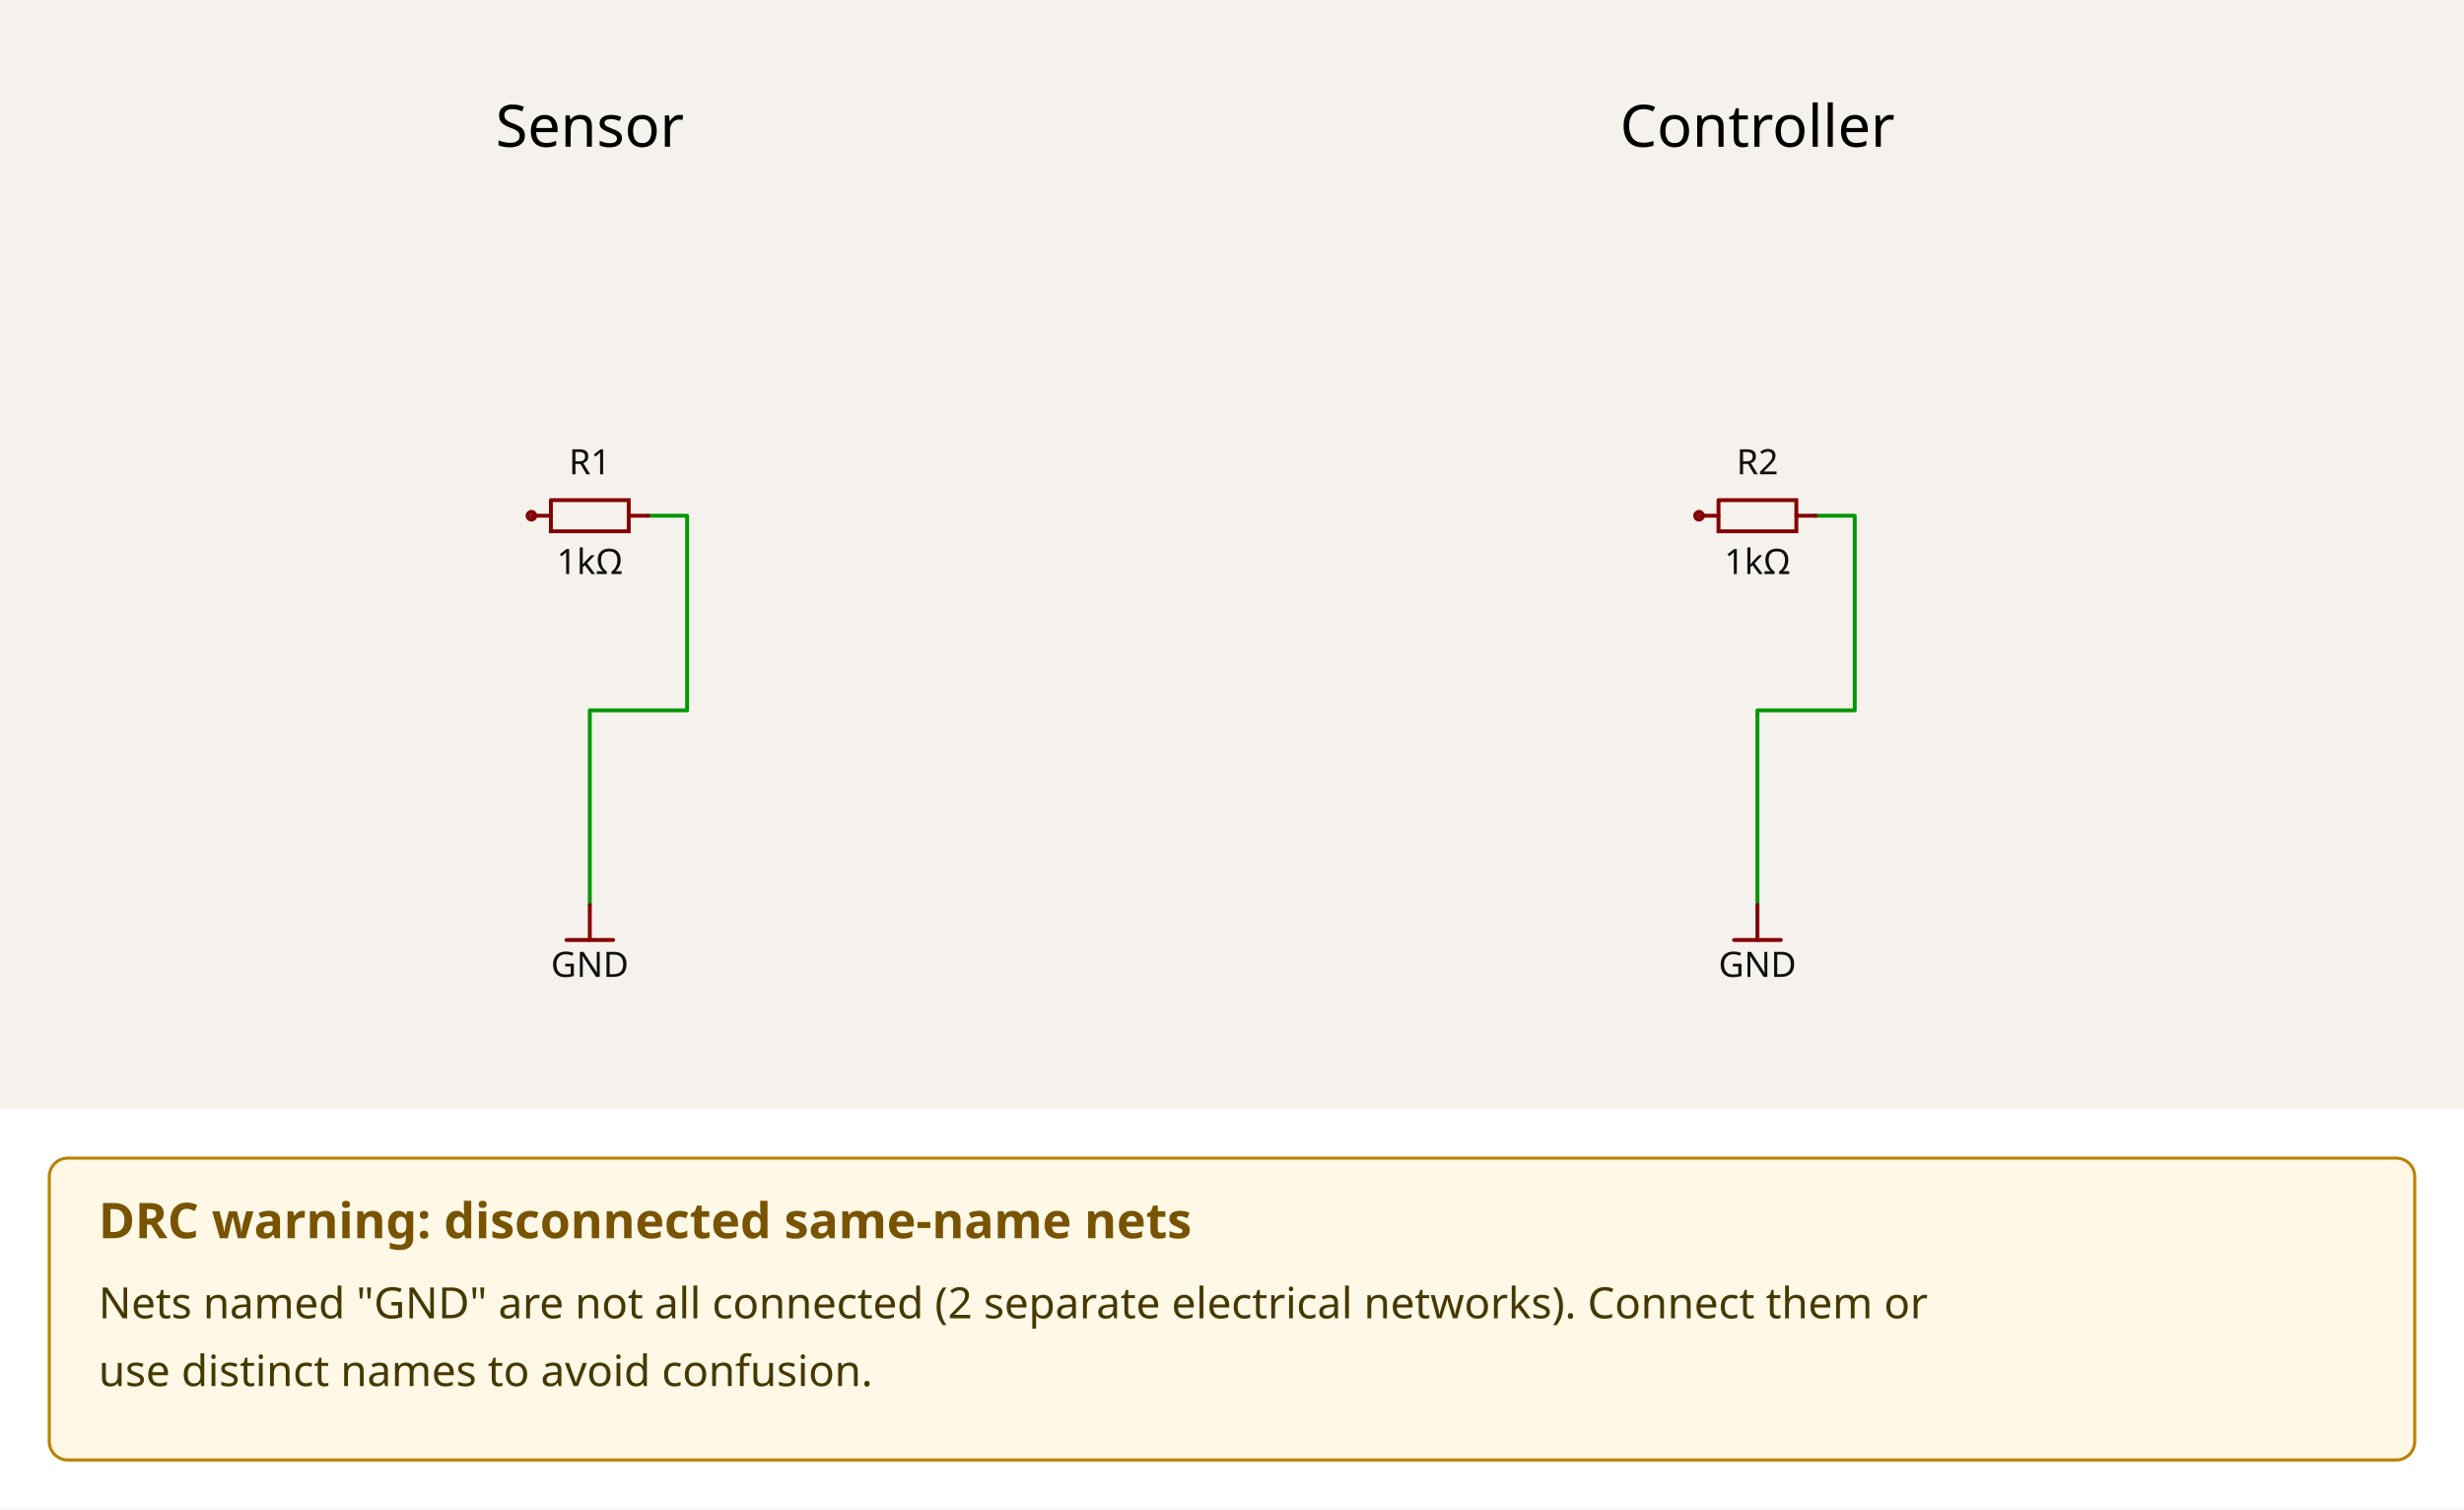
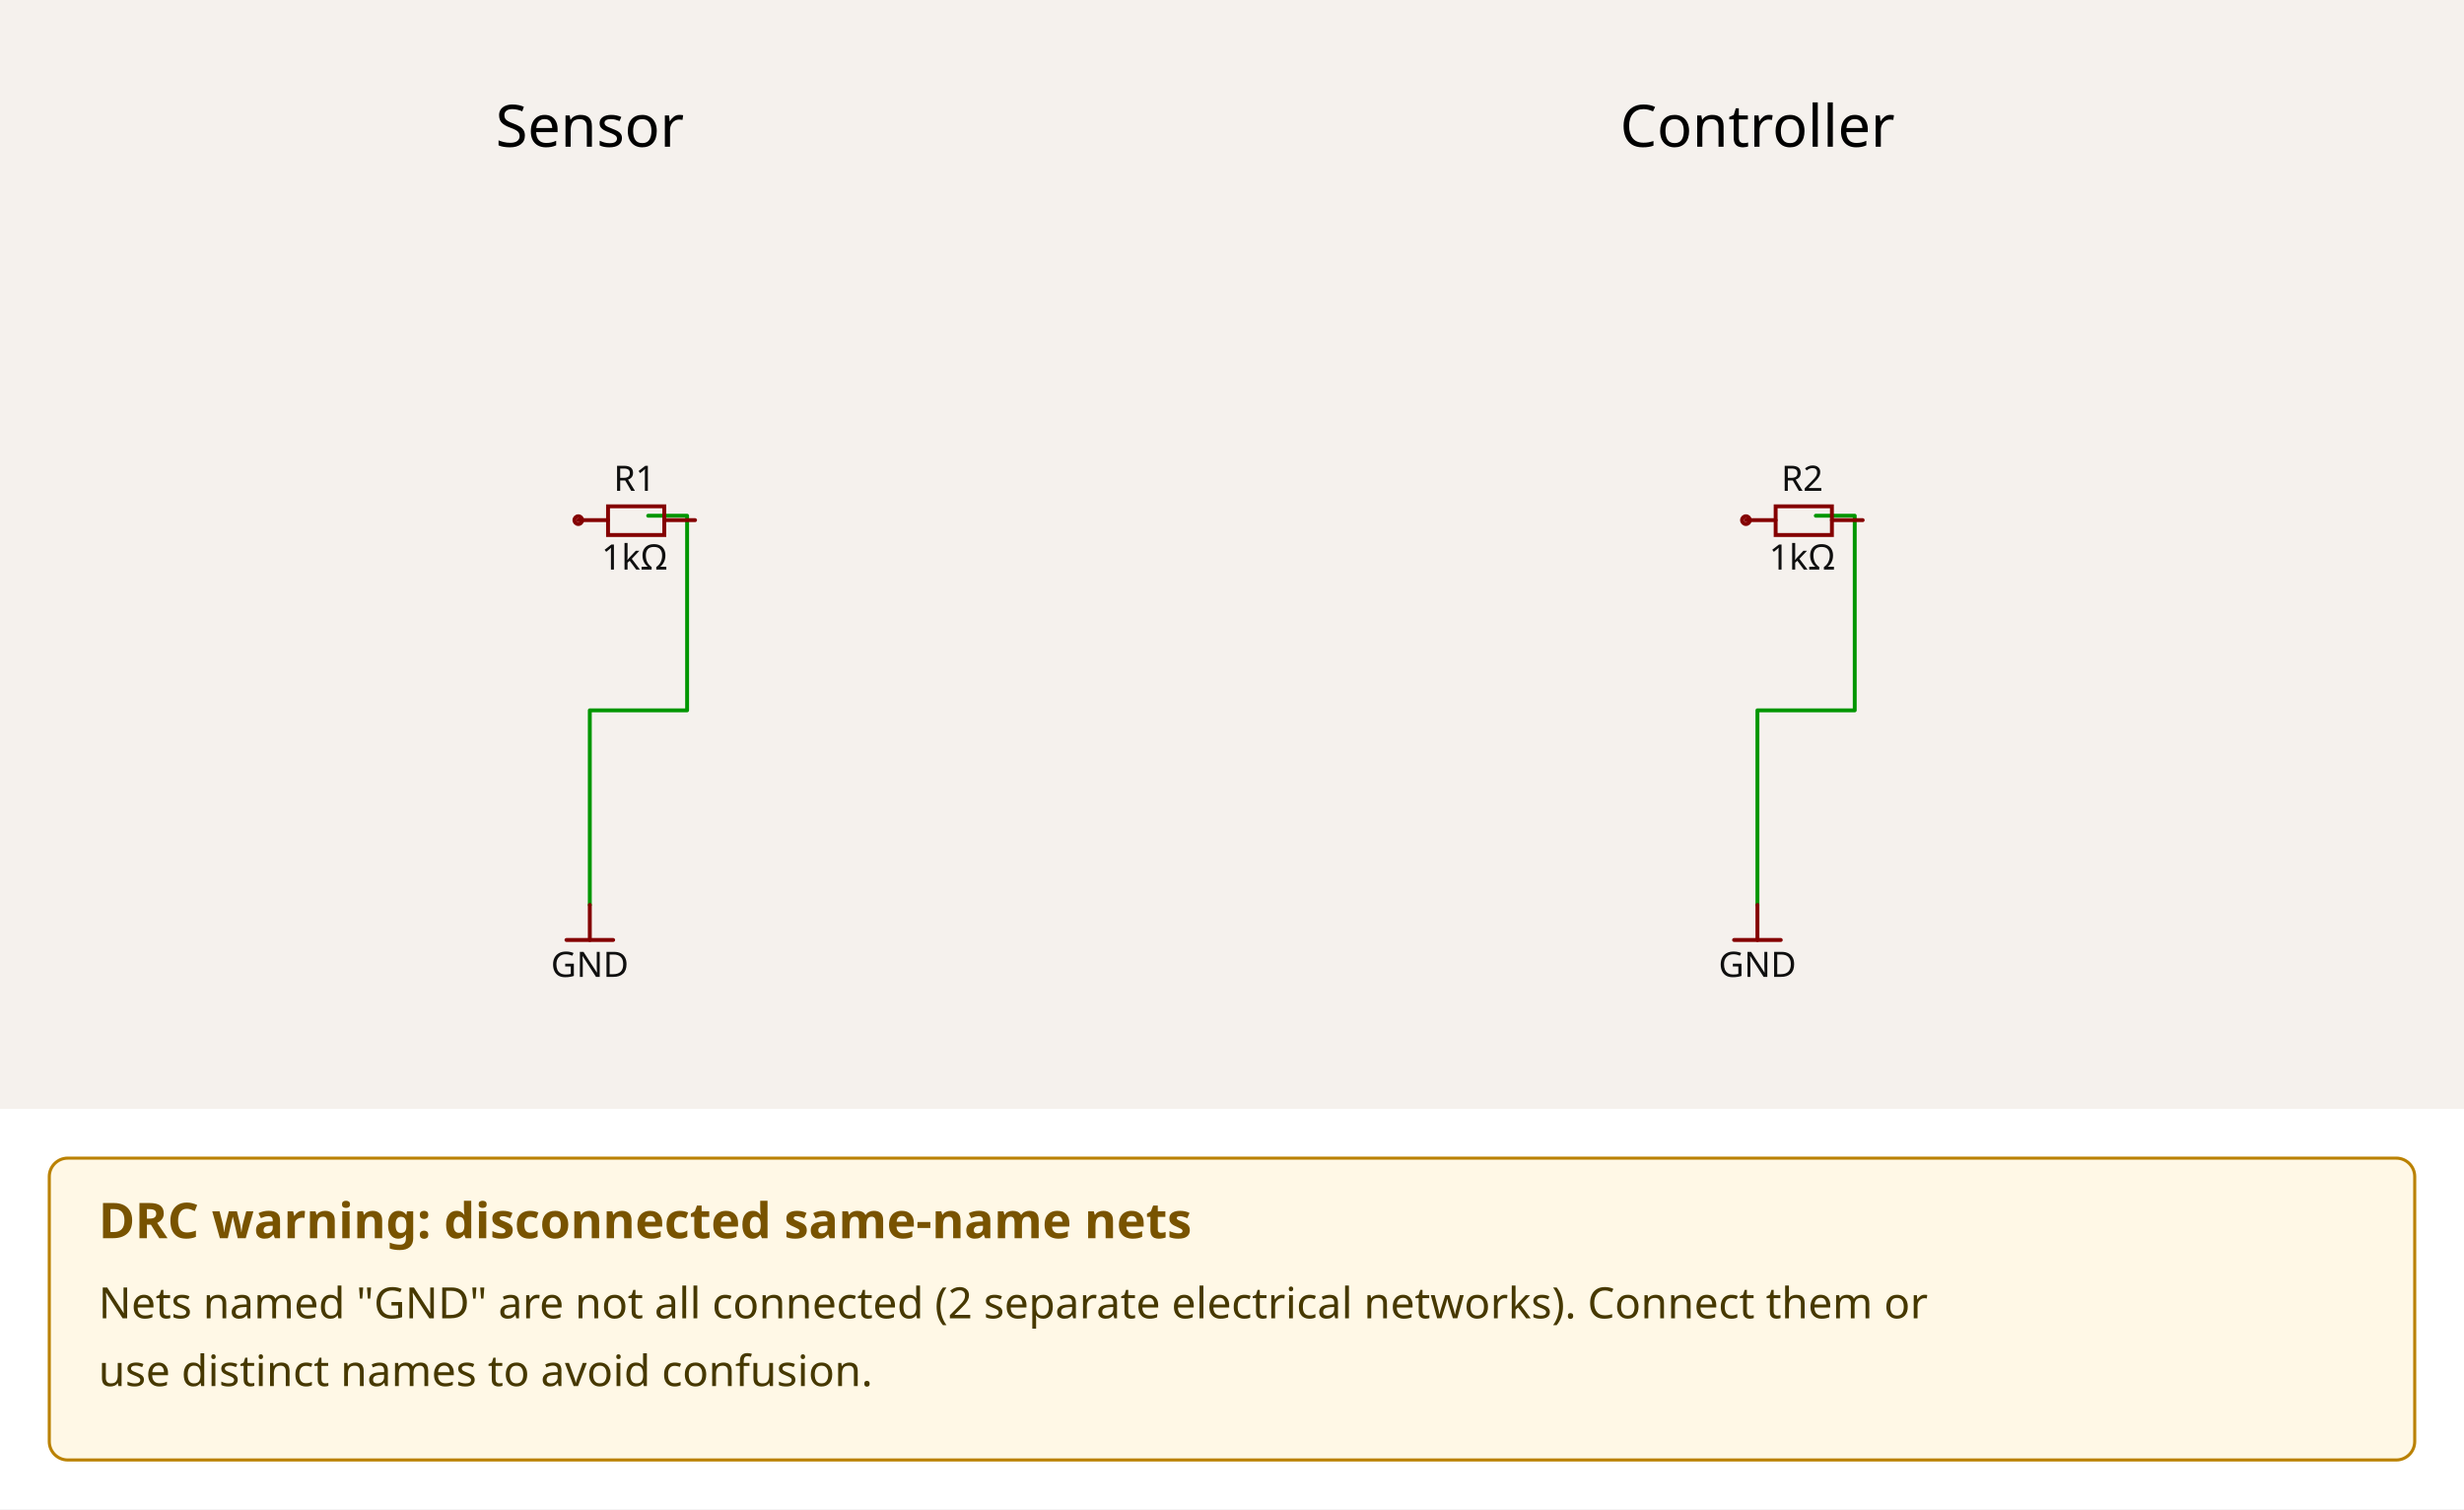
<svg xmlns="http://www.w3.org/2000/svg" width="800" height="490" viewBox="0 0 800 490">
  <rect width="800" height="490" fill="white" />
-   <svg class="tscircuit-schematic" width="800" height="360" style="background-color: rgb(245, 241, 237)" data-real-to-screen-transform="matrix(63.1830201484,0,0,-63.1830201484,191.4960335104,167.4350033932)" data-software-used-string="@tscircuit/core@0.0.1658">
+   <svg class="tscircuit-schematic" width="800" height="360" style="background-color: rgb(245, 241, 237)" data-real-to-screen-transform="matrix(63.1830201484,0,0,-63.1830201484,191.4960335104,167.4350033932)" data-software-used-string="@tscircuit/core@0.0.1929">
    <style>
              .boundary { fill: rgb(245, 241, 237); }
              .schematic-boundary { fill: none; stroke: #fff; }
              .component { fill: none; stroke: rgb(132, 0, 0); }
              .chip { fill: rgb(255, 255, 194); stroke: rgb(132, 0, 0); }
              .component-pin { fill: none; stroke: rgb(132, 0, 0); }
              .text { font-family: sans-serif; fill: rgb(0, 150, 0); }
              .pin-number { fill: rgb(169, 0, 0); }
              .port-label { fill: rgb(0, 100, 100); }
              .component-name { fill: rgb(0, 100, 100); }
              
            </style>
    <rect class="boundary" x="0" y="0" width="800" height="360" />
    <g class="trace sch-trace" data-layer="base" data-circuit-json-type="schematic_trace" data-schematic-trace-id="schematic_trace_0" data-subcircuit-connectivity-map-key="Sensor_connectivity_net0">
      <path d="M 210.451 167.435 L 223.088 167.435 L 223.088 230.618 L 191.496 230.618 L 191.496 293.801" class="trace-invisible-hover-outline sch-trace-hitbox" stroke="rgb(0, 150, 0)" fill="none" stroke-width="10.109px" stroke-linecap="round" opacity="0" stroke-linejoin="round" />
      <path class="sch-trace-path" d="M 210.451 167.435 L 223.088 167.435 L 223.088 230.618 L 191.496 230.618 L 191.496 293.801" stroke="rgb(0, 150, 0)" fill="none" stroke-width="1.264px" stroke-linecap="round" stroke-linejoin="round" />
    </g>
    <g class="trace sch-trace" data-layer="base" data-circuit-json-type="schematic_trace" data-schematic-trace-id="schematic_trace_1" data-subcircuit-connectivity-map-key="Controller_connectivity_net0">
      <path d="M 589.549 167.435 L 602.186 167.435 L 602.186 230.618 L 570.594 230.618 L 570.594 293.801" class="trace-invisible-hover-outline sch-trace-hitbox" stroke="rgb(0, 150, 0)" fill="none" stroke-width="10.109px" stroke-linecap="round" opacity="0" stroke-linejoin="round" />
      <path class="sch-trace-path" d="M 589.549 167.435 L 602.186 167.435 L 602.186 230.618 L 570.594 230.618 L 570.594 293.801" stroke="rgb(0, 150, 0)" fill="none" stroke-width="1.264px" stroke-linecap="round" stroke-linejoin="round" />
    </g>
    <g class="trace-overlays sch-trace-overlays" data-layer="overlay" data-circuit-json-type="schematic_trace" data-schematic-trace-id="schematic_trace_0" data-subcircuit-connectivity-map-key="Sensor_connectivity_net0" />
    <g class="trace-overlays sch-trace-overlays" data-layer="overlay" data-circuit-json-type="schematic_trace" data-schematic-trace-id="schematic_trace_1" data-subcircuit-connectivity-map-key="Controller_connectivity_net0" />
    <g class="sch-component" data-circuit-json-type="schematic_component" data-schematic-component-id="schematic_component_0">
-       <rect class="component-overlay sch-component-overlay" x="172.541" y="162.382" width="37.91" height="10.107" fill="transparent" />
-       <path class="sch-component-symbol-path" d="M 172.541 167.435 L 178.861 167.435" stroke="rgb(132, 0, 0)" fill="none" stroke-width="1.264px" stroke-linecap="round" />
-       <path class="sch-component-symbol-path" d="M 204.131 167.435 L 210.451 167.435" stroke="rgb(132, 0, 0)" fill="none" stroke-width="1.264px" stroke-linecap="round" />
-       <path class="sch-component-symbol-path" d="M 178.861 162.382 L 204.131 162.382 L 204.131 172.488 L 178.861 172.488 L 178.861 162.382" stroke="rgb(132, 0, 0)" fill="none" stroke-width="1.264px" stroke-linecap="round" />
-       <text class="sch-component-name sch-component-text" x="191.496" y="157.326" stroke="rgb(245, 241, 237)" stroke-width="1.264px" paint-order="stroke" fill="rgb(15, 15, 15)" font-family="sans-serif" text-anchor="middle" dominant-baseline="ideographic" font-size="11.373px">R1</text>
-       <text class="sch-component-text" x="191.496" y="177.544" fill="rgb(15, 15, 15)" font-family="sans-serif" text-anchor="middle" dominant-baseline="hanging" font-size="11.373px">1kΩ</text>
-       <circle class="component-pin sch-component-pin" cx="172.541" cy="167.435" r="1.264px" stroke-width="1.264px" fill="none" stroke="rgb(132, 0, 0)" />
+       <rect class="component-overlay sch-component-overlay" x="187.762" y="164.391" width="37.91" height="9.305" fill="transparent" />
+       <path class="sch-component-symbol-path" d="M 187.762 168.871 L 197.412 168.871" stroke="rgb(132, 0, 0)" fill="none" stroke-width="1.264px" stroke-linecap="round" />
+       <path class="sch-component-symbol-path" d="M 215.678 168.871 L 225.672 168.871" stroke="rgb(132, 0, 0)" fill="none" stroke-width="1.264px" stroke-linecap="round" />
+       <path class="sch-component-symbol-path" d="M 206.717 164.391 L 215.678 164.391 L 215.678 173.696 L 197.412 173.696 L 197.412 164.391 L 206.717 164.391" stroke="rgb(132, 0, 0)" fill="none" stroke-width="1.264px" stroke-linecap="round" />
+       <text class="sch-component-name sch-component-text" x="206.028" y="162.686" stroke="rgb(245, 241, 237)" stroke-width="1.264px" paint-order="stroke" fill="rgb(15, 15, 15)" font-family="sans-serif" text-anchor="middle" dominant-baseline="ideographic" font-size="11.373px">R1</text>
+       <text class="sch-component-text" x="206.028" y="176.09" fill="rgb(15, 15, 15)" font-family="sans-serif" text-anchor="middle" dominant-baseline="hanging" font-size="11.373px">1kΩ</text>
+       <circle class="component-pin sch-component-pin" cx="187.762" cy="168.871" r="1.264px" stroke-width="1.264px" fill="none" stroke="rgb(132, 0, 0)" />
    </g>
    <g class="sch-component" data-circuit-json-type="schematic_component" data-schematic-component-id="schematic_component_1">
-       <rect class="component-overlay sch-component-overlay" x="551.639" y="162.382" width="37.91" height="10.107" fill="transparent" />
-       <path class="sch-component-symbol-path" d="M 551.639 167.435 L 557.959 167.435" stroke="rgb(132, 0, 0)" fill="none" stroke-width="1.264px" stroke-linecap="round" />
-       <path class="sch-component-symbol-path" d="M 583.229 167.435 L 589.549 167.435" stroke="rgb(132, 0, 0)" fill="none" stroke-width="1.264px" stroke-linecap="round" />
-       <path class="sch-component-symbol-path" d="M 557.959 162.382 L 583.229 162.382 L 583.229 172.488 L 557.959 172.488 L 557.959 162.382" stroke="rgb(132, 0, 0)" fill="none" stroke-width="1.264px" stroke-linecap="round" />
-       <text class="sch-component-name sch-component-text" x="570.594" y="157.326" stroke="rgb(245, 241, 237)" stroke-width="1.264px" paint-order="stroke" fill="rgb(15, 15, 15)" font-family="sans-serif" text-anchor="middle" dominant-baseline="ideographic" font-size="11.373px">R2</text>
-       <text class="sch-component-text" x="570.594" y="177.544" fill="rgb(15, 15, 15)" font-family="sans-serif" text-anchor="middle" dominant-baseline="hanging" font-size="11.373px">1kΩ</text>
-       <circle class="component-pin sch-component-pin" cx="551.639" cy="167.435" r="1.264px" stroke-width="1.264px" fill="none" stroke="rgb(132, 0, 0)" />
+       <rect class="component-overlay sch-component-overlay" x="566.861" y="164.391" width="37.91" height="9.305" fill="transparent" />
+       <path class="sch-component-symbol-path" d="M 566.861 168.871 L 576.51 168.871" stroke="rgb(132, 0, 0)" fill="none" stroke-width="1.264px" stroke-linecap="round" />
+       <path class="sch-component-symbol-path" d="M 594.776 168.871 L 604.77 168.871" stroke="rgb(132, 0, 0)" fill="none" stroke-width="1.264px" stroke-linecap="round" />
+       <path class="sch-component-symbol-path" d="M 585.816 164.391 L 594.776 164.391 L 594.776 173.696 L 576.51 173.696 L 576.51 164.391 L 585.816 164.391" stroke="rgb(132, 0, 0)" fill="none" stroke-width="1.264px" stroke-linecap="round" />
+       <text class="sch-component-name sch-component-text" x="585.126" y="162.686" stroke="rgb(245, 241, 237)" stroke-width="1.264px" paint-order="stroke" fill="rgb(15, 15, 15)" font-family="sans-serif" text-anchor="middle" dominant-baseline="ideographic" font-size="11.373px">R2</text>
+       <text class="sch-component-text" x="585.126" y="176.09" fill="rgb(15, 15, 15)" font-family="sans-serif" text-anchor="middle" dominant-baseline="hanging" font-size="11.373px">1kΩ</text>
+       <circle class="component-pin sch-component-pin" cx="566.861" cy="168.871" r="1.264px" stroke-width="1.264px" fill="none" stroke="rgb(132, 0, 0)" />
    </g>
    <g class="schematic-port-hover sch-port-hover" data-schematic-port-id="source_port_0">
      <circle cx="172.541" cy="167.435" r="2.527" fill="red" opacity="0" />
    </g>
    <g class="schematic-port-hover sch-port-hover" data-schematic-port-id="source_port_1">
      <circle cx="210.451" cy="167.435" r="2.527" fill="red" opacity="0" />
    </g>
    <g class="schematic-port-hover sch-port-hover" data-schematic-port-id="source_port_2">
      <circle cx="551.639" cy="167.435" r="2.527" fill="red" opacity="0" />
    </g>
    <g class="schematic-port-hover sch-port-hover" data-schematic-port-id="source_port_3">
      <circle cx="589.549" cy="167.435" r="2.527" fill="red" opacity="0" />
    </g>
    <rect class="component-overlay sch-component-overlay sch-net-label-overlay" data-circuit-json-type="schematic_net_label" data-schematic-net-label-id="schematic_net_label_0" x="183.914" y="293.801" width="15.164" height="11.373" fill="transparent" />
    <path class="sch-net-label-symbol-path" data-circuit-json-type="schematic_net_label" data-schematic-net-label-id="schematic_net_label_0" d="M 183.914 305.174 L 199.078 305.174" stroke="rgb(132, 0, 0)" fill="none" stroke-width="1.264px" stroke-linecap="round" />
    <path class="sch-net-label-symbol-path" data-circuit-json-type="schematic_net_label" data-schematic-net-label-id="schematic_net_label_0" d="M 191.496 305.174 L 191.496 293.801" stroke="rgb(132, 0, 0)" fill="none" stroke-width="1.264px" stroke-linecap="round" />
    <text class="sch-net-label-symbol-text" data-circuit-json-type="schematic_net_label" data-schematic-net-label-id="schematic_net_label_0" x="191.496" y="308.333" fill="rgb(15, 15, 15)" font-family="sans-serif" text-anchor="middle" dominant-baseline="hanging" font-size="11.373px">GND</text>
    <rect class="component-overlay sch-component-overlay sch-net-label-overlay" data-circuit-json-type="schematic_net_label" data-schematic-net-label-id="schematic_net_label_1" x="563.012" y="293.801" width="15.164" height="11.373" fill="transparent" />
    <path class="sch-net-label-symbol-path" data-circuit-json-type="schematic_net_label" data-schematic-net-label-id="schematic_net_label_1" d="M 563.012 305.174 L 578.176 305.174" stroke="rgb(132, 0, 0)" fill="none" stroke-width="1.264px" stroke-linecap="round" />
    <path class="sch-net-label-symbol-path" data-circuit-json-type="schematic_net_label" data-schematic-net-label-id="schematic_net_label_1" d="M 570.594 305.174 L 570.594 293.801" stroke="rgb(132, 0, 0)" fill="none" stroke-width="1.264px" stroke-linecap="round" />
    <text class="sch-net-label-symbol-text" data-circuit-json-type="schematic_net_label" data-schematic-net-label-id="schematic_net_label_1" x="570.594" y="308.333" fill="rgb(15, 15, 15)" font-family="sans-serif" text-anchor="middle" dominant-baseline="hanging" font-size="11.373px">GND</text>
    <text class="sch-text" x="191.496" y="41.069" fill="#000000" text-anchor="middle" dominant-baseline="middle" font-family="sans-serif" font-size="18.955px" transform="rotate(0, 191.496, 41.06896)">Sensor</text>
    <text class="sch-text" x="570.594" y="41.069" fill="#000000" text-anchor="middle" dominant-baseline="middle" font-family="sans-serif" font-size="18.955px" transform="rotate(0, 570.5942, 41.06896)">Controller</text>
  </svg>
  <rect x="16" y="376" width="768" height="98" rx="6" fill="#fff8e6" stroke="#ba8100" />
  <text x="32" y="402" font-family="sans-serif" font-size="16" font-weight="bold" fill="#785300">DRC warning: disconnected same-name nets</text>
  <text x="32" y="428" font-family="sans-serif" font-size="14" fill="#463800">Nets named "GND" are not all connected (2 separate electrical networks). Connect them or</text>
  <text x="32" y="450" font-family="sans-serif" font-size="14" fill="#463800">use distinct names to avoid confusion.</text>
</svg>
